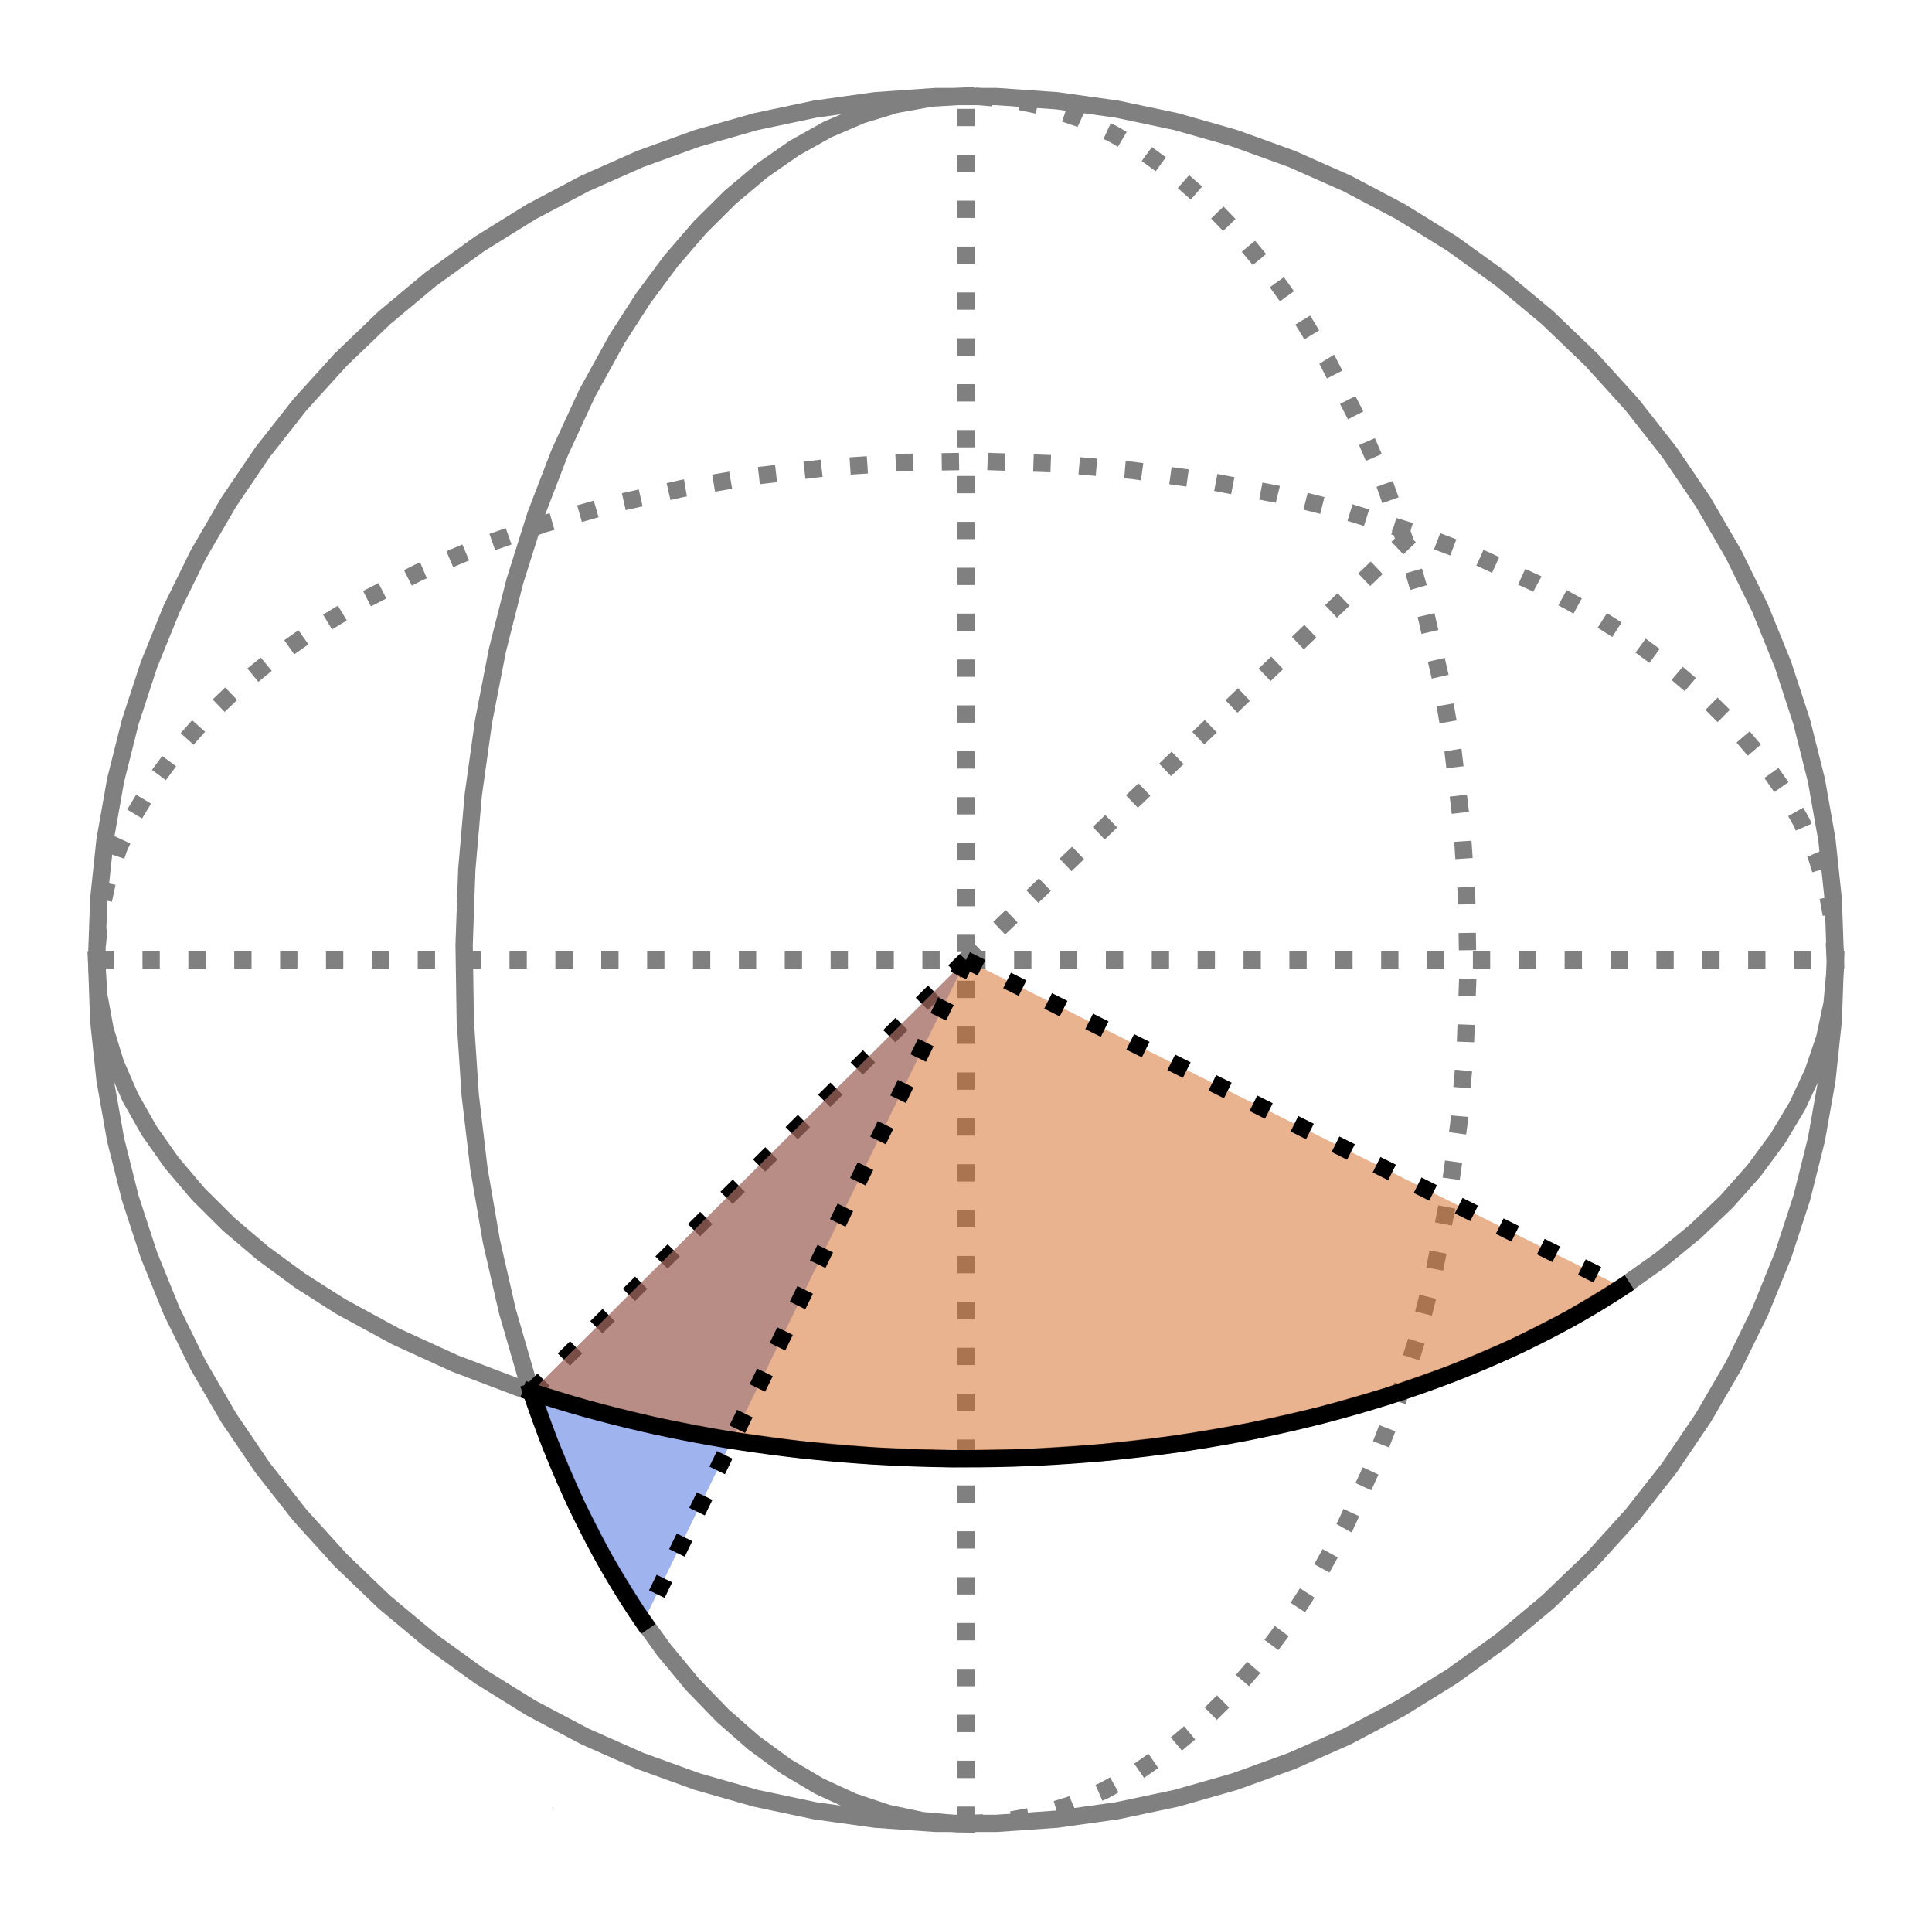
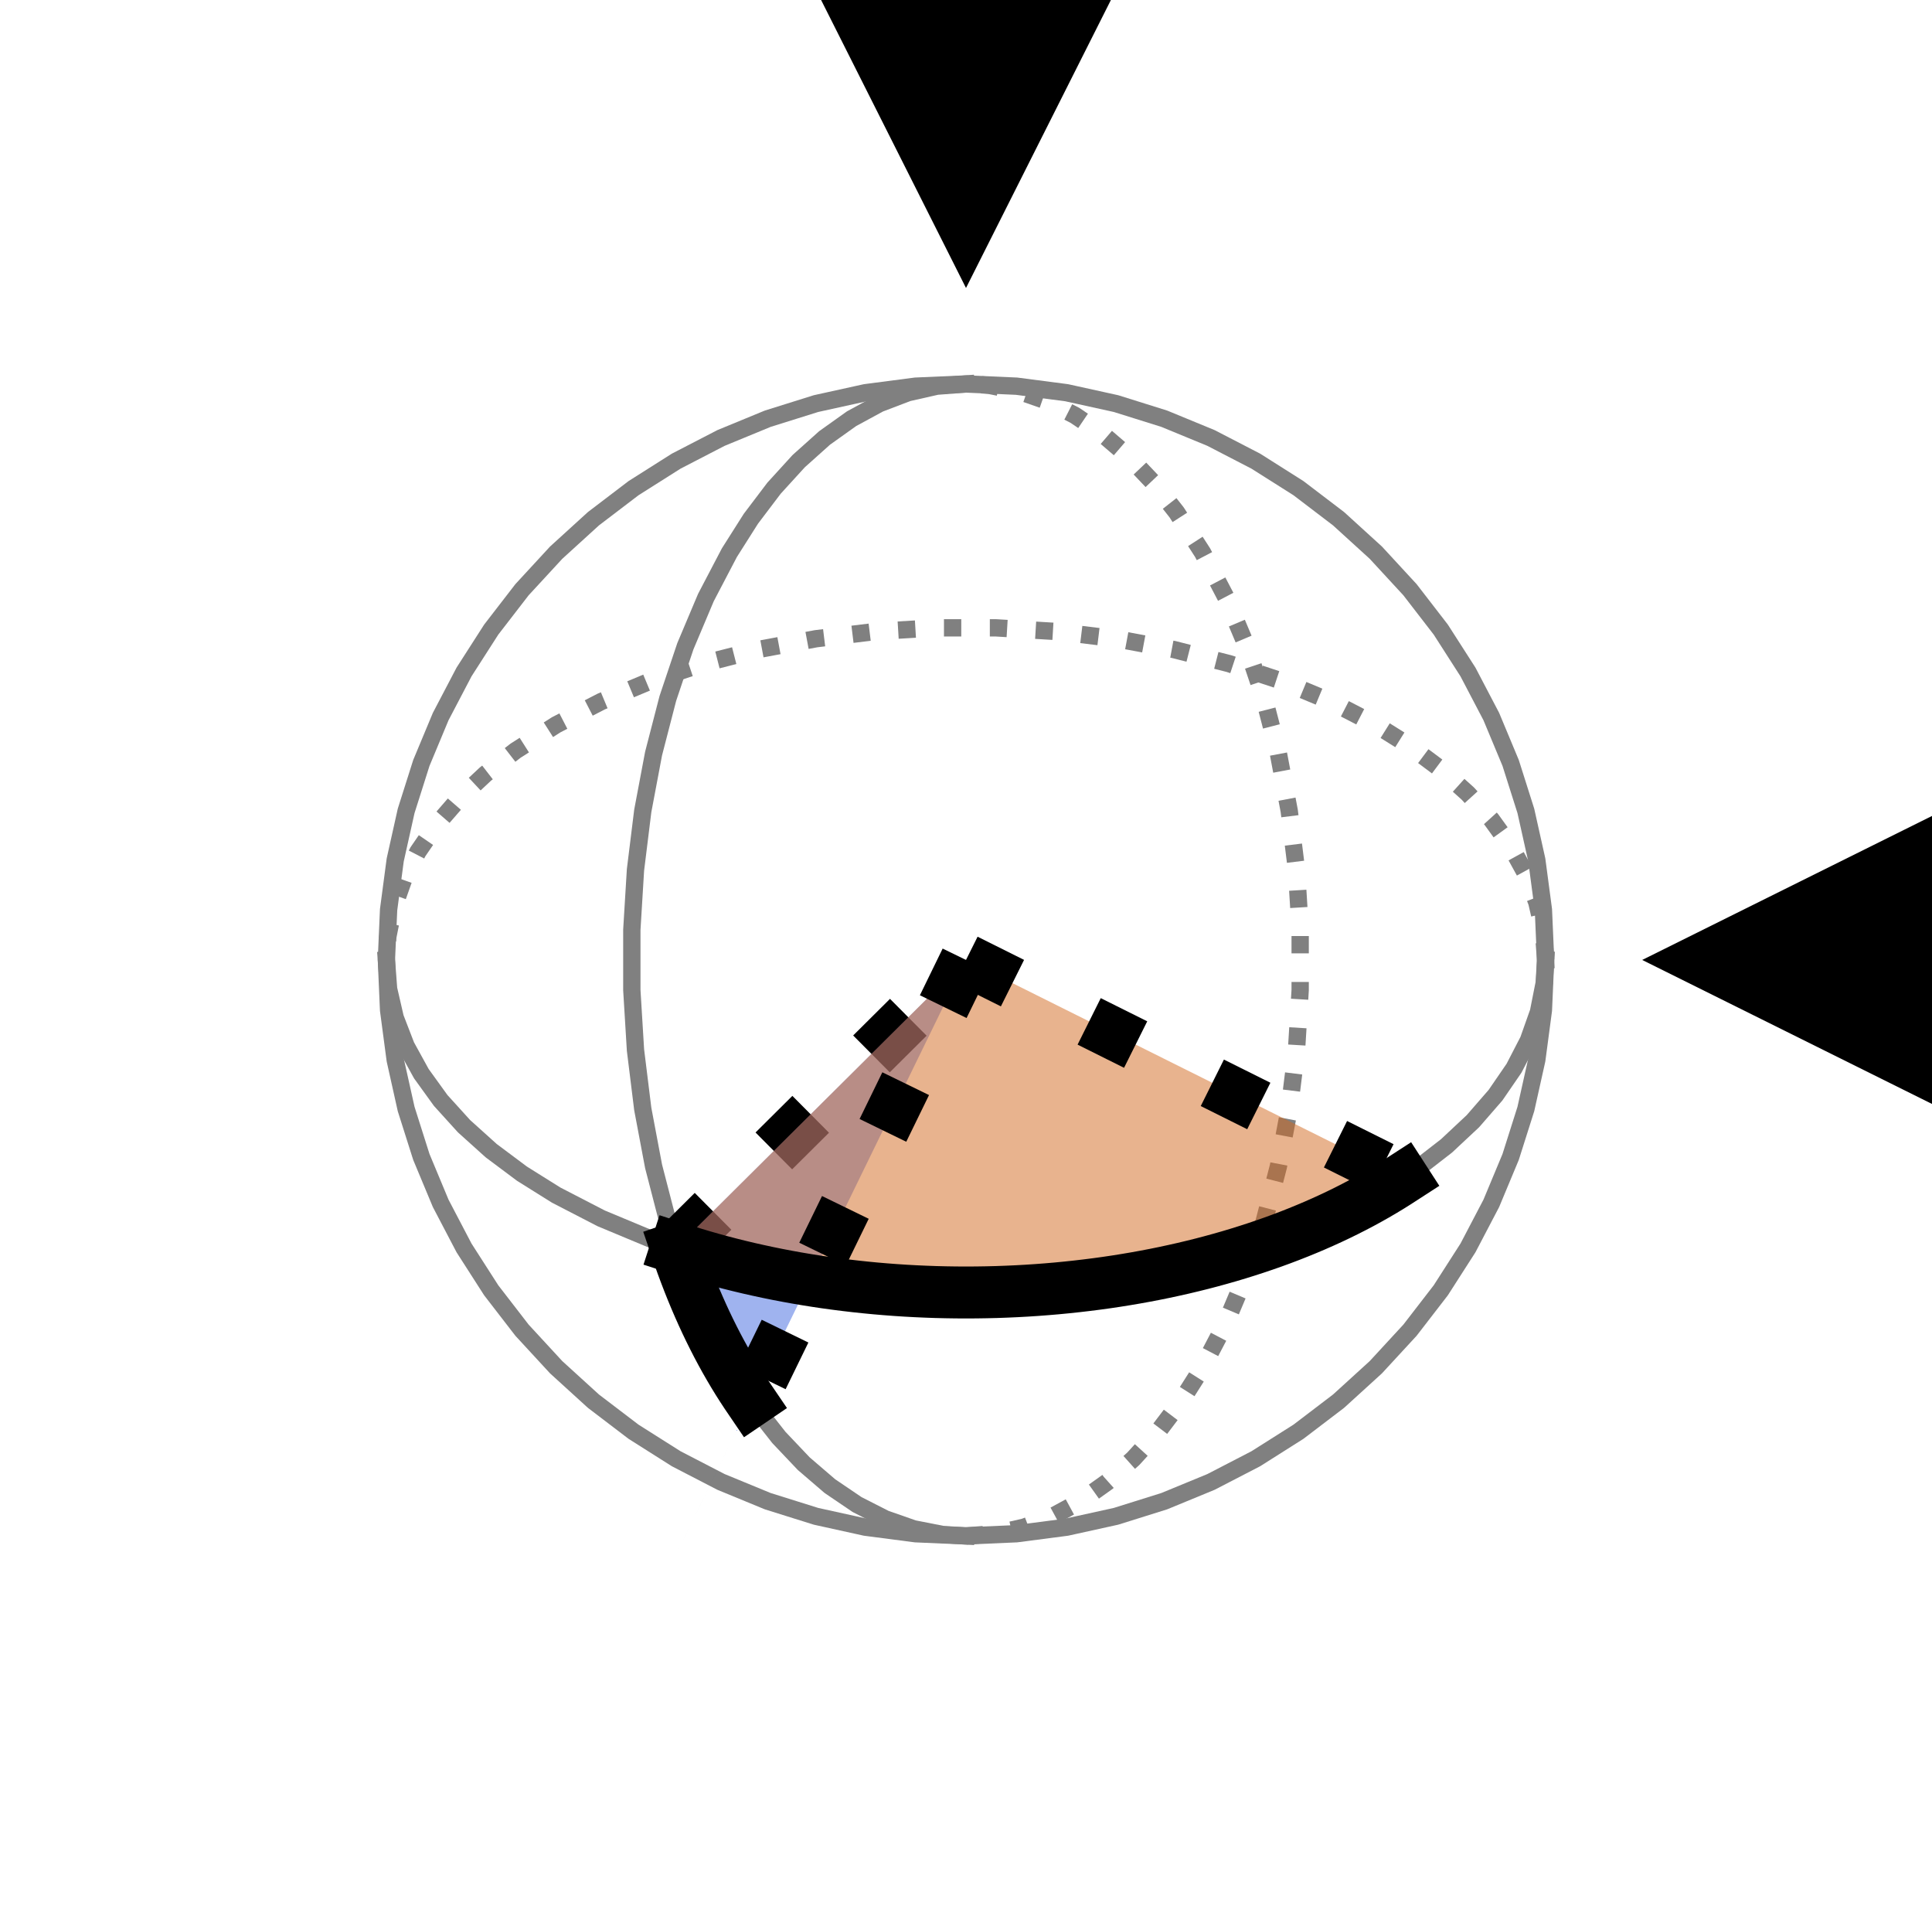
- <svg xmlns="http://www.w3.org/2000/svg" height="110.88pt" version="1.1" viewBox="0 0 111.6 110.88" width="111.6pt">
+ <svg xmlns="http://www.w3.org/2000/svg" xmlns:xlink="http://www.w3.org/1999/xlink" height="110.88pt" version="1.1" viewBox="0 0 111.6 110.88" width="111.6pt">
  <defs>
    <style type="text/css">
            *{stroke-linecap:butt;stroke-linejoin:round;}
        </style>
  </defs>
  <g id="figure_1">
    <g id="patch_1">
      <path d="M 0 110.88 L 111.6 110.88 L 111.6 0 L 0 0 z" style="fill:none;" />
    </g>
    <g id="axes_1">
-       <g id="LineCollection_1">
-         <path clip-path="url(#p2712251ad9)" d="M 55.8 105.336 L 55.8 5.544 " style="fill:none;stroke:#808080;stroke-dasharray:1,1.65;stroke-dashoffset:0;" />
-       </g>
-       <g id="LineCollection_2">
-         <path clip-path="url(#p2712251ad9)" d="M 5.58 55.44 L 106.02 55.44 " style="fill:none;stroke:#808080;stroke-dasharray:1,1.65;stroke-dashoffset:0;" />
-       </g>
      <g id="line2d_1">
-         <path clip-path="url(#p2712251ad9)" d="M 106.02 55.44 L 105.898 53.43 L 105.531 51.431 L 104.923 49.451 L 104.075 47.5 L 102.991 45.587 L 101.678 43.723 L 100.142 41.916 L 98.389 40.174 L 96.429 38.507 L 94.271 36.923 L 91.925 35.429 L 88.747 33.699 L 85.319 32.134 L 81.665 30.747 L 77.815 29.548 L 73.797 28.546 L 69.643 27.748 L 65.382 27.162 L 61.049 26.79 L 56.676 26.637 L 52.297 26.703 L 47.944 26.987 L 43.651 27.488 L 39.45 28.202 L 35.374 29.123 L 31.453 30.244 L 27.717 31.558 L 24.196 33.052 L 20.914 34.718 L 17.898 36.541 L 15.693 38.103 L 13.682 39.75 L 11.877 41.474 L 10.285 43.265 L 8.916 45.116 L 7.774 47.018 L 6.867 48.96 L 6.198 50.934 L 5.771 52.929 L 5.588 54.937 L 5.588 54.937 " style="fill:none;stroke:#808080;stroke-dasharray:1,1.65;stroke-dashoffset:0;" />
+         <path clip-path="url(#p39393194ed)" d="M 89.28 55.44 L 89.153 53.766 L 88.771 52.105 L 88.139 50.469 L 87.261 48.872 L 86.143 47.324 L 84.795 45.838 L 83.225 44.424 L 81.447 43.095 L 79.474 41.86 L 76.87 40.515 L 74.035 39.333 L 71 38.328 L 67.798 37.511 L 64.465 36.889 L 61.037 36.471 L 57.552 36.261 L 54.048 36.261 L 50.563 36.471 L 47.135 36.889 L 43.802 37.511 L 40.6 38.328 L 37.565 39.333 L 34.73 40.515 L 32.126 41.86 L 29.781 43.354 L 28.044 44.701 L 26.518 46.129 L 25.214 47.629 L 24.144 49.187 L 23.314 50.794 L 22.732 52.436 L 22.402 54.1 L 22.325 55.105 L 22.325 55.105 " style="fill:none;stroke:#808080;stroke-dasharray:1,1.65;stroke-dashoffset:0;" />
      </g>
      <g id="line2d_2">
-         <path clip-path="url(#p2712251ad9)" d="M 5.58 55.44 L 5.702 57.45 L 6.069 59.449 L 6.677 61.429 L 7.525 63.38 L 8.609 65.293 L 9.922 67.157 L 11.458 68.964 L 13.211 70.706 L 15.171 72.373 L 17.329 73.957 L 19.675 75.451 L 22.853 77.181 L 26.281 78.746 L 29.935 80.133 L 33.785 81.332 L 37.803 82.334 L 41.957 83.132 L 46.218 83.718 L 50.551 84.09 L 54.924 84.243 L 59.303 84.177 L 63.656 83.893 L 67.949 83.392 L 72.15 82.678 L 76.226 81.757 L 80.147 80.636 L 83.883 79.322 L 87.404 77.828 L 90.686 76.162 L 93.702 74.339 L 95.907 72.777 L 97.918 71.13 L 99.723 69.406 L 101.315 67.615 L 102.684 65.764 L 103.826 63.862 L 104.733 61.92 L 105.402 59.946 L 105.829 57.951 L 106.012 55.943 L 106.02 55.44 L 106.02 55.44 " style="fill:none;stroke:#808080;stroke-linecap:square;" />
+         <path clip-path="url(#p39393194ed)" d="M 22.32 55.44 L 22.447 57.114 L 22.829 58.775 L 23.461 60.411 L 24.339 62.008 L 25.457 63.556 L 26.805 65.042 L 28.375 66.456 L 30.153 67.785 L 32.126 69.02 L 34.73 70.365 L 37.565 71.547 L 40.6 72.552 L 43.802 73.369 L 47.135 73.991 L 50.563 74.409 L 54.048 74.619 L 57.552 74.619 L 61.037 74.409 L 64.465 73.991 L 67.798 73.369 L 71 72.552 L 74.035 71.547 L 76.87 70.365 L 79.474 69.02 L 81.819 67.526 L 83.556 66.179 L 85.082 64.751 L 86.386 63.251 L 87.456 61.693 L 88.286 60.086 L 88.868 58.444 L 89.198 56.78 L 89.28 55.44 L 89.28 55.44 " style="fill:none;stroke:#808080;stroke-linecap:square;" />
      </g>
      <g id="line2d_3">
-         <path clip-path="url(#p2712251ad9)" d="M 55.8 105.336 L 57.823 105.214 L 59.835 104.85 L 61.828 104.246 L 63.792 103.403 L 65.717 102.327 L 67.593 101.022 L 69.412 99.496 L 71.165 97.754 L 72.843 95.807 L 74.437 93.663 L 75.941 91.332 L 77.682 88.175 L 79.257 84.768 L 80.653 81.138 L 81.86 77.313 L 82.869 73.321 L 83.671 69.193 L 84.262 64.961 L 84.636 60.656 L 84.79 56.311 L 84.724 51.959 L 84.438 47.635 L 83.933 43.369 L 83.215 39.195 L 82.288 35.145 L 81.159 31.25 L 79.838 27.539 L 78.333 24.039 L 76.657 20.779 L 74.822 17.783 L 73.249 15.591 L 71.592 13.594 L 69.857 11.8 L 68.054 10.219 L 66.191 8.858 L 64.277 7.724 L 62.322 6.823 L 60.336 6.158 L 58.327 5.734 L 56.306 5.552 L 56.306 5.552 " style="fill:none;stroke:#808080;stroke-dasharray:1,1.65;stroke-dashoffset:0;" />
+         <path clip-path="url(#p39393194ed)" d="M 55.8 88.704 L 57.485 88.577 L 59.157 88.199 L 60.803 87.571 L 62.411 86.698 L 63.969 85.587 L 65.465 84.247 L 66.887 82.688 L 68.225 80.922 L 69.468 78.961 L 70.822 76.374 L 72.011 73.557 L 73.023 70.542 L 73.846 67.361 L 74.471 64.049 L 74.892 60.644 L 75.103 57.181 L 75.103 53.699 L 74.892 50.236 L 74.471 46.831 L 73.846 43.519 L 73.023 40.338 L 72.011 37.323 L 70.822 34.506 L 69.468 31.919 L 67.965 29.589 L 66.609 27.863 L 65.171 26.347 L 63.662 25.052 L 62.093 23.988 L 60.476 23.164 L 58.824 22.586 L 57.148 22.257 L 56.137 22.181 L 56.137 22.181 " style="fill:none;stroke:#808080;stroke-dasharray:1,1.65;stroke-dashoffset:0;" />
      </g>
      <g id="line2d_4">
-         <path clip-path="url(#p2712251ad9)" d="M 55.8 5.544 L 53.777 5.666 L 51.765 6.03 L 49.772 6.634 L 47.808 7.477 L 45.883 8.553 L 44.007 9.858 L 42.188 11.384 L 40.435 13.126 L 38.757 15.073 L 37.163 17.217 L 35.659 19.548 L 33.918 22.705 L 32.343 26.112 L 30.947 29.742 L 29.74 33.567 L 28.731 37.559 L 27.929 41.687 L 27.338 45.919 L 26.964 50.224 L 26.81 54.569 L 26.876 58.921 L 27.162 63.245 L 27.667 67.511 L 28.385 71.685 L 29.312 75.735 L 30.441 79.63 L 31.762 83.341 L 33.267 86.841 L 34.943 90.101 L 36.778 93.097 L 38.351 95.289 L 40.008 97.286 L 41.743 99.08 L 43.546 100.661 L 45.409 102.022 L 47.323 103.156 L 49.278 104.057 L 51.264 104.722 L 53.273 105.146 L 55.294 105.328 L 55.8 105.336 L 55.8 105.336 " style="fill:none;stroke:#808080;stroke-linecap:square;" />
+         <path clip-path="url(#p39393194ed)" d="M 55.8 22.176 L 54.115 22.303 L 52.443 22.681 L 50.797 23.309 L 49.189 24.182 L 47.631 25.293 L 46.135 26.633 L 44.713 28.192 L 43.375 29.958 L 42.132 31.919 L 40.778 34.506 L 39.589 37.323 L 38.577 40.338 L 37.754 43.519 L 37.129 46.831 L 36.708 50.236 L 36.497 53.699 L 36.497 57.181 L 36.708 60.644 L 37.129 64.049 L 37.754 67.361 L 38.577 70.542 L 39.589 73.557 L 40.778 76.374 L 42.132 78.961 L 43.635 81.291 L 44.991 83.017 L 46.429 84.533 L 47.938 85.828 L 49.507 86.892 L 51.124 87.716 L 52.776 88.294 L 54.452 88.623 L 55.8 88.704 L 55.8 88.704 " style="fill:none;stroke:#808080;stroke-linecap:square;" />
      </g>
      <g id="line2d_5">
-         <path clip-path="url(#p2712251ad9)" d="M 106.02 55.44 L 105.898 51.959 L 105.531 48.496 L 104.923 45.066 L 104.075 41.687 L 102.991 38.375 L 101.678 35.145 L 100.142 32.015 L 98.389 28.999 L 96.429 26.112 L 94.271 23.367 L 91.925 20.779 L 89.404 18.36 L 86.719 16.121 L 83.883 14.074 L 80.91 12.229 L 77.815 10.594 L 74.613 9.177 L 71.319 7.986 L 67.949 7.026 L 64.521 6.302 L 61.049 5.817 L 57.553 5.574 L 54.047 5.574 L 50.551 5.817 L 47.079 6.302 L 43.651 7.026 L 40.281 7.986 L 36.987 9.177 L 33.785 10.594 L 30.69 12.229 L 27.717 14.074 L 24.881 16.121 L 22.196 18.36 L 19.675 20.779 L 17.329 23.367 L 15.171 26.112 L 13.211 28.999 L 11.458 32.015 L 9.922 35.145 L 8.609 38.375 L 7.525 41.687 L 6.677 45.066 L 6.069 48.496 L 5.702 51.959 L 5.58 55.44 L 5.702 58.921 L 6.069 62.384 L 6.677 65.814 L 7.525 69.193 L 8.609 72.505 L 9.922 75.735 L 11.458 78.865 L 13.211 81.881 L 15.171 84.768 L 17.329 87.513 L 19.675 90.101 L 22.196 92.52 L 24.881 94.759 L 27.717 96.806 L 30.69 98.651 L 33.785 100.286 L 36.987 101.703 L 40.281 102.894 L 43.651 103.854 L 47.079 104.578 L 50.551 105.063 L 54.047 105.306 L 57.553 105.306 L 61.049 105.063 L 64.521 104.578 L 67.949 103.854 L 71.319 102.894 L 74.613 101.703 L 77.815 100.286 L 80.91 98.651 L 83.883 96.806 L 86.719 94.759 L 89.404 92.52 L 91.925 90.101 L 94.271 87.513 L 96.429 84.768 L 98.389 81.881 L 100.142 78.865 L 101.678 75.735 L 102.991 72.505 L 104.075 69.193 L 104.923 65.814 L 105.531 62.384 L 105.898 58.921 L 106.02 55.44 L 106.02 55.44 " style="fill:none;stroke:#808080;stroke-linecap:square;" />
+         <path clip-path="url(#p39393194ed)" d="M 89.28 55.44 L 89.153 52.541 L 88.771 49.664 L 88.139 46.831 L 87.261 44.063 L 86.143 41.382 L 84.795 38.808 L 83.225 36.361 L 81.447 34.058 L 79.474 31.919 L 77.321 29.958 L 75.003 28.192 L 72.54 26.633 L 69.949 25.293 L 67.251 24.182 L 64.465 23.309 L 61.614 22.681 L 58.718 22.303 L 55.8 22.176 L 52.882 22.303 L 49.986 22.681 L 47.135 23.309 L 44.349 24.182 L 41.651 25.293 L 39.06 26.633 L 36.597 28.192 L 34.279 29.958 L 32.126 31.919 L 30.153 34.058 L 28.375 36.361 L 26.805 38.808 L 25.457 41.382 L 24.339 44.063 L 23.461 46.831 L 22.829 49.664 L 22.447 52.541 L 22.32 55.44 L 22.447 58.339 L 22.829 61.216 L 23.461 64.049 L 24.339 66.817 L 25.457 69.498 L 26.805 72.072 L 28.375 74.519 L 30.153 76.822 L 32.126 78.961 L 34.279 80.922 L 36.597 82.688 L 39.06 84.247 L 41.651 85.587 L 44.349 86.698 L 47.135 87.571 L 49.986 88.199 L 52.882 88.577 L 55.8 88.704 L 58.718 88.577 L 61.614 88.199 L 64.465 87.571 L 67.251 86.698 L 69.949 85.587 L 72.54 84.247 L 75.003 82.688 L 77.321 80.922 L 79.474 78.961 L 81.447 76.822 L 83.225 74.519 L 84.795 72.072 L 86.143 69.498 L 87.261 66.817 L 88.139 64.049 L 88.771 61.216 L 89.153 58.339 L 89.28 55.44 L 89.28 55.44 " style="fill:none;stroke:#808080;stroke-linecap:square;" />
      </g>
      <g id="line2d_6">
-         <path clip-path="url(#p2712251ad9)" d="M 55.8 55.44 L 81.665 30.747 " style="fill:none;stroke:#808080;stroke-dasharray:1,1.65;stroke-dashoffset:0;" />
+         <path clip-path="url(#p39393194ed)" d="M 39.06 72.072 L 55.8 55.44 " style="fill:none;stroke:#000000;stroke-dasharray:3,4.95;stroke-dashoffset:0;stroke-width:3;" />
+       </g>
+       <g id="PolyCollection_1">
+         <path clip-path="url(#p39393194ed)" d="M 43.375 80.922 L 43.375 80.922 L 43.119 80.545 L 42.866 80.16 L 42.617 79.768 L 42.372 79.368 L 42.132 78.961 L 41.895 78.547 L 41.663 78.126 L 41.435 77.698 L 41.212 77.263 L 40.993 76.822 L 40.778 76.374 L 40.568 75.919 L 40.363 75.459 L 40.162 74.992 L 39.966 74.519 L 39.775 74.041 L 39.589 73.557 L 39.407 73.067 L 39.231 72.572 L 39.06 72.072 L 55.8 55.44 L 55.8 55.44 L 55.8 55.44 L 39.06 89.771 L 39.231 89.42 L 39.407 89.059 L 39.589 88.687 L 39.775 88.305 L 39.966 87.913 L 40.162 87.511 L 40.363 87.1 L 40.568 86.679 L 40.778 86.248 L 40.993 85.808 L 41.212 85.359 L 41.435 84.9 L 41.663 84.433 L 41.895 83.956 L 42.132 83.471 L 42.372 82.978 L 42.617 82.476 L 42.866 81.966 L 43.119 81.448 L 43.375 80.922 z" style="fill:#4169e1;fill-opacity:0.5;" />
+       </g>
+       <g id="PolyCollection_2">
+         <path clip-path="url(#p39393194ed)" d="M 39.06 72.072 L 39.06 72.072 L 39.569 72.237 L 40.082 72.397 L 40.6 72.552 L 41.123 72.701 L 41.651 72.846 L 42.182 72.985 L 42.718 73.118 L 43.258 73.247 L 43.802 73.369 L 44.349 73.487 L 44.9 73.599 L 45.454 73.705 L 46.011 73.806 L 46.572 73.901 L 47.135 73.991 L 47.7 74.075 L 48.269 74.153 L 48.839 74.225 L 49.412 74.292 L 49.986 74.353 L 50.563 74.409 L 51.14 74.458 L 51.72 74.502 L 52.3 74.54 L 52.882 74.572 L 53.465 74.598 L 54.048 74.619 L 54.632 74.633 L 55.216 74.642 L 55.8 74.645 L 56.384 74.642 L 56.968 74.633 L 57.552 74.619 L 58.135 74.598 L 58.718 74.572 L 59.3 74.54 L 59.88 74.502 L 60.46 74.458 L 61.037 74.409 L 61.614 74.353 L 62.188 74.292 L 62.761 74.225 L 63.331 74.153 L 63.9 74.075 L 64.465 73.991 L 65.028 73.901 L 65.589 73.806 L 66.146 73.705 L 66.7 73.599 L 67.251 73.487 L 67.798 73.369 L 68.342 73.247 L 68.882 73.118 L 69.418 72.985 L 69.949 72.846 L 70.477 72.701 L 71 72.552 L 71.518 72.397 L 72.031 72.237 L 72.54 72.072 L 73.043 71.902 L 73.542 71.727 L 74.035 71.547 L 74.522 71.362 L 75.003 71.172 L 75.479 70.977 L 75.949 70.778 L 76.412 70.574 L 76.87 70.365 L 77.321 70.152 L 77.765 69.934 L 78.202 69.712 L 78.633 69.486 L 79.057 69.255 L 79.474 69.02 L 79.883 68.781 L 80.286 68.538 L 80.68 68.291 L 81.068 68.04 L 81.068 68.04 L 81.068 68.04 L 80.68 67.847 L 80.286 67.65 L 79.883 67.449 L 79.474 67.245 L 79.057 67.037 L 78.633 66.826 L 78.202 66.611 L 77.765 66.393 L 77.321 66.171 L 76.87 65.946 L 76.412 65.718 L 75.949 65.487 L 75.479 65.253 L 75.003 65.016 L 74.522 64.776 L 74.035 64.533 L 73.542 64.287 L 73.043 64.038 L 72.54 63.787 L 72.031 63.534 L 71.518 63.278 L 71 63.019 L 70.477 62.758 L 69.949 62.495 L 69.418 62.23 L 68.882 61.963 L 68.342 61.694 L 67.798 61.423 L 67.251 61.15 L 66.7 60.875 L 66.146 60.599 L 65.589 60.321 L 65.028 60.042 L 64.465 59.761 L 63.9 59.479 L 63.331 59.195 L 62.761 58.911 L 62.188 58.625 L 61.614 58.339 L 61.037 58.052 L 60.46 57.763 L 59.88 57.475 L 59.3 57.185 L 58.718 56.895 L 58.135 56.605 L 57.552 56.314 L 56.968 56.023 L 56.384 55.731 L 55.8 55.44 L 55.216 56.021 L 54.632 56.601 L 54.048 57.181 L 53.465 57.76 L 52.882 58.339 L 52.3 58.917 L 51.72 59.494 L 51.14 60.069 L 50.563 60.644 L 49.986 61.216 L 49.412 61.787 L 48.839 62.356 L 48.269 62.923 L 47.7 63.487 L 47.135 64.049 L 46.572 64.609 L 46.011 65.165 L 45.454 65.719 L 44.9 66.27 L 44.349 66.817 L 43.802 67.361 L 43.258 67.901 L 42.718 68.437 L 42.182 68.97 L 41.651 69.498 L 41.123 70.022 L 40.6 70.542 L 40.082 71.057 L 39.569 71.567 L 39.06 72.072 z" style="fill:#d2691e;fill-opacity:0.5;" />
      </g>
      <g id="line2d_7">
-         <path clip-path="url(#p2712251ad9)" d="M 30.69 80.388 L 55.8 55.44 " style="fill:none;stroke:#000000;stroke-dasharray:1,1.65;stroke-dashoffset:0;" />
-       </g>
-       <g id="PolyCollection_1">
-         <path clip-path="url(#p2712251ad9)" d="M 37.163 93.663 L 37.163 93.663 L 36.778 93.097 L 36.399 92.52 L 36.026 91.932 L 35.659 91.332 L 35.298 90.722 L 34.943 90.101 L 34.595 89.469 L 34.253 88.827 L 33.918 88.175 L 33.589 87.513 L 33.267 86.841 L 32.952 86.159 L 32.644 85.468 L 32.343 84.768 L 32.049 84.059 L 31.762 83.341 L 31.483 82.615 L 31.211 81.881 L 30.947 81.138 L 30.69 80.388 L 55.8 55.44 L 55.8 55.44 L 55.8 55.44 L 30.69 106.937 L 30.947 106.41 L 31.211 105.868 L 31.483 105.31 L 31.762 104.738 L 32.049 104.15 L 32.343 103.547 L 32.644 102.93 L 32.952 102.298 L 33.267 101.652 L 33.589 100.992 L 33.918 100.318 L 34.253 99.63 L 34.595 98.929 L 34.943 98.215 L 35.298 97.487 L 35.659 96.747 L 36.026 95.994 L 36.399 95.229 L 36.778 94.452 L 37.163 93.663 z" style="fill:#4169e1;fill-opacity:0.5;" />
-       </g>
-       <g id="PolyCollection_2">
-         <path clip-path="url(#p2712251ad9)" d="M 30.69 80.388 L 30.69 80.388 L 31.453 80.636 L 32.223 80.875 L 33.001 81.108 L 33.785 81.332 L 34.576 81.548 L 35.374 81.757 L 36.177 81.957 L 36.987 82.15 L 37.803 82.334 L 38.624 82.51 L 39.45 82.678 L 40.281 82.838 L 41.117 82.989 L 41.957 83.132 L 42.802 83.266 L 43.651 83.392 L 44.503 83.509 L 45.359 83.618 L 46.218 83.718 L 47.079 83.81 L 47.944 83.893 L 48.811 83.967 L 49.68 84.033 L 50.551 84.09 L 51.423 84.138 L 52.297 84.177 L 53.172 84.208 L 54.047 84.23 L 54.924 84.243 L 55.8 84.247 L 56.676 84.243 L 57.553 84.23 L 58.428 84.208 L 59.303 84.177 L 60.177 84.138 L 61.049 84.09 L 61.92 84.033 L 62.789 83.967 L 63.656 83.893 L 64.521 83.81 L 65.382 83.718 L 66.241 83.618 L 67.097 83.509 L 67.949 83.392 L 68.798 83.266 L 69.643 83.132 L 70.483 82.989 L 71.319 82.838 L 72.15 82.678 L 72.976 82.51 L 73.797 82.334 L 74.613 82.15 L 75.423 81.957 L 76.226 81.757 L 77.024 81.548 L 77.815 81.332 L 78.599 81.108 L 79.377 80.875 L 80.147 80.636 L 80.91 80.388 L 81.665 80.133 L 82.413 79.87 L 83.152 79.6 L 83.883 79.322 L 84.605 79.038 L 85.319 78.746 L 86.023 78.447 L 86.719 78.141 L 87.404 77.828 L 88.081 77.508 L 88.747 77.181 L 89.404 76.848 L 90.05 76.508 L 90.686 76.162 L 91.311 75.81 L 91.925 75.451 L 92.529 75.087 L 93.121 74.716 L 93.702 74.339 L 93.702 74.339 L 93.702 74.339 L 93.121 74.05 L 92.529 73.755 L 91.925 73.454 L 91.311 73.147 L 90.686 72.836 L 90.05 72.519 L 89.404 72.196 L 88.747 71.869 L 88.081 71.537 L 87.404 71.199 L 86.719 70.857 L 86.023 70.511 L 85.319 70.159 L 84.605 69.803 L 83.883 69.443 L 83.152 69.079 L 82.413 68.71 L 81.665 68.338 L 80.91 67.961 L 80.147 67.581 L 79.377 67.196 L 78.599 66.809 L 77.815 66.418 L 77.024 66.023 L 76.226 65.625 L 75.423 65.225 L 74.613 64.821 L 73.797 64.414 L 72.976 64.005 L 72.15 63.593 L 71.319 63.178 L 70.483 62.762 L 69.643 62.342 L 68.798 61.921 L 67.949 61.498 L 67.097 61.073 L 66.241 60.647 L 65.382 60.218 L 64.521 59.788 L 63.656 59.357 L 62.789 58.925 L 61.92 58.492 L 61.049 58.058 L 60.177 57.623 L 59.303 57.187 L 58.428 56.751 L 57.553 56.314 L 56.676 55.877 L 55.8 55.44 L 54.924 56.311 L 54.047 57.181 L 53.172 58.051 L 52.297 58.921 L 51.423 59.789 L 50.551 60.656 L 49.68 61.521 L 48.811 62.384 L 47.944 63.245 L 47.079 64.104 L 46.218 64.961 L 45.359 65.814 L 44.503 66.664 L 43.651 67.511 L 42.802 68.354 L 41.957 69.193 L 41.117 70.028 L 40.281 70.859 L 39.45 71.685 L 38.624 72.505 L 37.803 73.321 L 36.987 74.131 L 36.177 74.936 L 35.374 75.735 L 34.576 76.527 L 33.785 77.313 L 33.001 78.092 L 32.223 78.865 L 31.453 79.63 L 30.69 80.388 z" style="fill:#d2691e;fill-opacity:0.5;" />
+         <path clip-path="url(#p39393194ed)" d="M 43.375 80.922 L 43.119 80.545 L 42.866 80.16 L 42.617 79.768 L 42.372 79.368 L 42.132 78.961 L 41.895 78.547 L 41.663 78.126 L 41.435 77.698 L 41.212 77.263 L 40.993 76.822 L 40.778 76.374 L 40.568 75.919 L 40.363 75.459 L 40.162 74.992 L 39.966 74.519 L 39.775 74.041 L 39.589 73.557 L 39.407 73.067 L 39.231 72.572 L 39.06 72.072 " style="fill:none;stroke:#000000;stroke-linecap:square;stroke-width:3;" />
      </g>
      <g id="line2d_8">
-         <path clip-path="url(#p2712251ad9)" d="M 37.163 93.663 L 36.778 93.097 L 36.399 92.52 L 36.026 91.932 L 35.659 91.332 L 35.298 90.722 L 34.943 90.101 L 34.595 89.469 L 34.253 88.827 L 33.918 88.175 L 33.589 87.513 L 33.267 86.841 L 32.952 86.159 L 32.644 85.468 L 32.343 84.768 L 32.049 84.059 L 31.762 83.341 L 31.483 82.615 L 31.211 81.881 L 30.947 81.138 L 30.69 80.388 " style="fill:none;stroke:#000000;stroke-linecap:square;" />
+         <path clip-path="url(#p39393194ed)" d="M 55.8 55.44 L 43.375 80.922 " style="fill:none;stroke:#000000;stroke-dasharray:3,4.95;stroke-dashoffset:0;stroke-width:3;" />
      </g>
      <g id="line2d_9">
-         <path clip-path="url(#p2712251ad9)" d="M 55.8 55.44 L 37.163 93.663 " style="fill:none;stroke:#000000;stroke-dasharray:1,1.65;stroke-dashoffset:0;" />
+         <path clip-path="url(#p39393194ed)" d="M 39.06 72.072 L 39.569 72.237 L 40.082 72.397 L 40.6 72.552 L 41.123 72.701 L 41.651 72.846 L 42.182 72.985 L 42.718 73.118 L 43.258 73.247 L 43.802 73.369 L 44.349 73.487 L 44.9 73.599 L 45.454 73.705 L 46.011 73.806 L 46.572 73.901 L 47.135 73.991 L 47.7 74.075 L 48.269 74.153 L 48.839 74.225 L 49.412 74.292 L 49.986 74.353 L 50.563 74.409 L 51.14 74.458 L 51.72 74.502 L 52.3 74.54 L 52.882 74.572 L 53.465 74.598 L 54.048 74.619 L 54.632 74.633 L 55.216 74.642 L 55.8 74.645 L 56.384 74.642 L 56.968 74.633 L 57.552 74.619 L 58.135 74.598 L 58.718 74.572 L 59.3 74.54 L 59.88 74.502 L 60.46 74.458 L 61.037 74.409 L 61.614 74.353 L 62.188 74.292 L 62.761 74.225 L 63.331 74.153 L 63.9 74.075 L 64.465 73.991 L 65.028 73.901 L 65.589 73.806 L 66.146 73.705 L 66.7 73.599 L 67.251 73.487 L 67.798 73.369 L 68.342 73.247 L 68.882 73.118 L 69.418 72.985 L 69.949 72.846 L 70.477 72.701 L 71 72.552 L 71.518 72.397 L 72.031 72.237 L 72.54 72.072 L 73.043 71.902 L 73.542 71.727 L 74.035 71.547 L 74.522 71.362 L 75.003 71.172 L 75.479 70.977 L 75.949 70.778 L 76.412 70.574 L 76.87 70.365 L 77.321 70.152 L 77.765 69.934 L 78.202 69.712 L 78.633 69.486 L 79.057 69.255 L 79.474 69.02 L 79.883 68.781 L 80.286 68.538 L 80.68 68.291 L 81.068 68.04 " style="fill:none;stroke:#000000;stroke-linecap:square;stroke-width:3;" />
      </g>
      <g id="line2d_10">
-         <path clip-path="url(#p2712251ad9)" d="M 30.69 80.388 L 31.453 80.636 L 32.223 80.875 L 33.001 81.108 L 33.785 81.332 L 34.576 81.548 L 35.374 81.757 L 36.177 81.957 L 36.987 82.15 L 37.803 82.334 L 38.624 82.51 L 39.45 82.678 L 40.281 82.838 L 41.117 82.989 L 41.957 83.132 L 42.802 83.266 L 43.651 83.392 L 44.503 83.509 L 45.359 83.618 L 46.218 83.718 L 47.079 83.81 L 47.944 83.893 L 48.811 83.967 L 49.68 84.033 L 50.551 84.09 L 51.423 84.138 L 52.297 84.177 L 53.172 84.208 L 54.047 84.23 L 54.924 84.243 L 55.8 84.247 L 56.676 84.243 L 57.553 84.23 L 58.428 84.208 L 59.303 84.177 L 60.177 84.138 L 61.049 84.09 L 61.92 84.033 L 62.789 83.967 L 63.656 83.893 L 64.521 83.81 L 65.382 83.718 L 66.241 83.618 L 67.097 83.509 L 67.949 83.392 L 68.798 83.266 L 69.643 83.132 L 70.483 82.989 L 71.319 82.838 L 72.15 82.678 L 72.976 82.51 L 73.797 82.334 L 74.613 82.15 L 75.423 81.957 L 76.226 81.757 L 77.024 81.548 L 77.815 81.332 L 78.599 81.108 L 79.377 80.875 L 80.147 80.636 L 80.91 80.388 L 81.665 80.133 L 82.413 79.87 L 83.152 79.6 L 83.883 79.322 L 84.605 79.038 L 85.319 78.746 L 86.023 78.447 L 86.719 78.141 L 87.404 77.828 L 88.081 77.508 L 88.747 77.181 L 89.404 76.848 L 90.05 76.508 L 90.686 76.162 L 91.311 75.81 L 91.925 75.451 L 92.529 75.087 L 93.121 74.716 L 93.702 74.339 " style="fill:none;stroke:#000000;stroke-linecap:square;" />
+         <path clip-path="url(#p39393194ed)" d="M 55.8 55.44 L 81.068 68.04 " style="fill:none;stroke:#000000;stroke-dasharray:3,4.95;stroke-dashoffset:0;stroke-width:3;" />
      </g>
-       <g id="line2d_11">
-         <path clip-path="url(#p2712251ad9)" d="M 55.8 55.44 L 93.702 74.339 " style="fill:none;stroke:#000000;stroke-dasharray:1,1.65;stroke-dashoffset:0;" />
+       <g id="PolyCollection_3">
+         <defs>
+           <path d="M 47.43 -110.88 L 47.43 -110.88 L 55.8 -110.88 L 64.17 -110.88 L 64.17 -110.88 L 64.17 -110.88 L 55.8 -94.248 L 47.43 -110.88 z" id="m1cff4555a0" />
+         </defs>
+         <g clip-path="url(#p39393194ed)">
+           <use x="0" xlink:href="#m1cff4555a0" y="110.88" />
+         </g>
+       </g>
+       <g id="PolyCollection_4">
+         <defs>
+           <path d="M 94.86 -55.44 L 94.86 -55.44 L 111.6 -47.124 L 111.6 -63.756 L 111.6 -63.756 L 94.86 -55.44 z" id="m34fbd4d933" />
+         </defs>
+         <g clip-path="url(#p39393194ed)">
+           <use x="0" xlink:href="#m34fbd4d933" y="110.88" />
+         </g>
      </g>
    </g>
  </g>
  <defs>
-     <clipPath id="p2712251ad9">
+     <clipPath id="p39393194ed">
      <rect height="110.88" width="111.6" x="0" y="-0" />
    </clipPath>
  </defs>
</svg>
